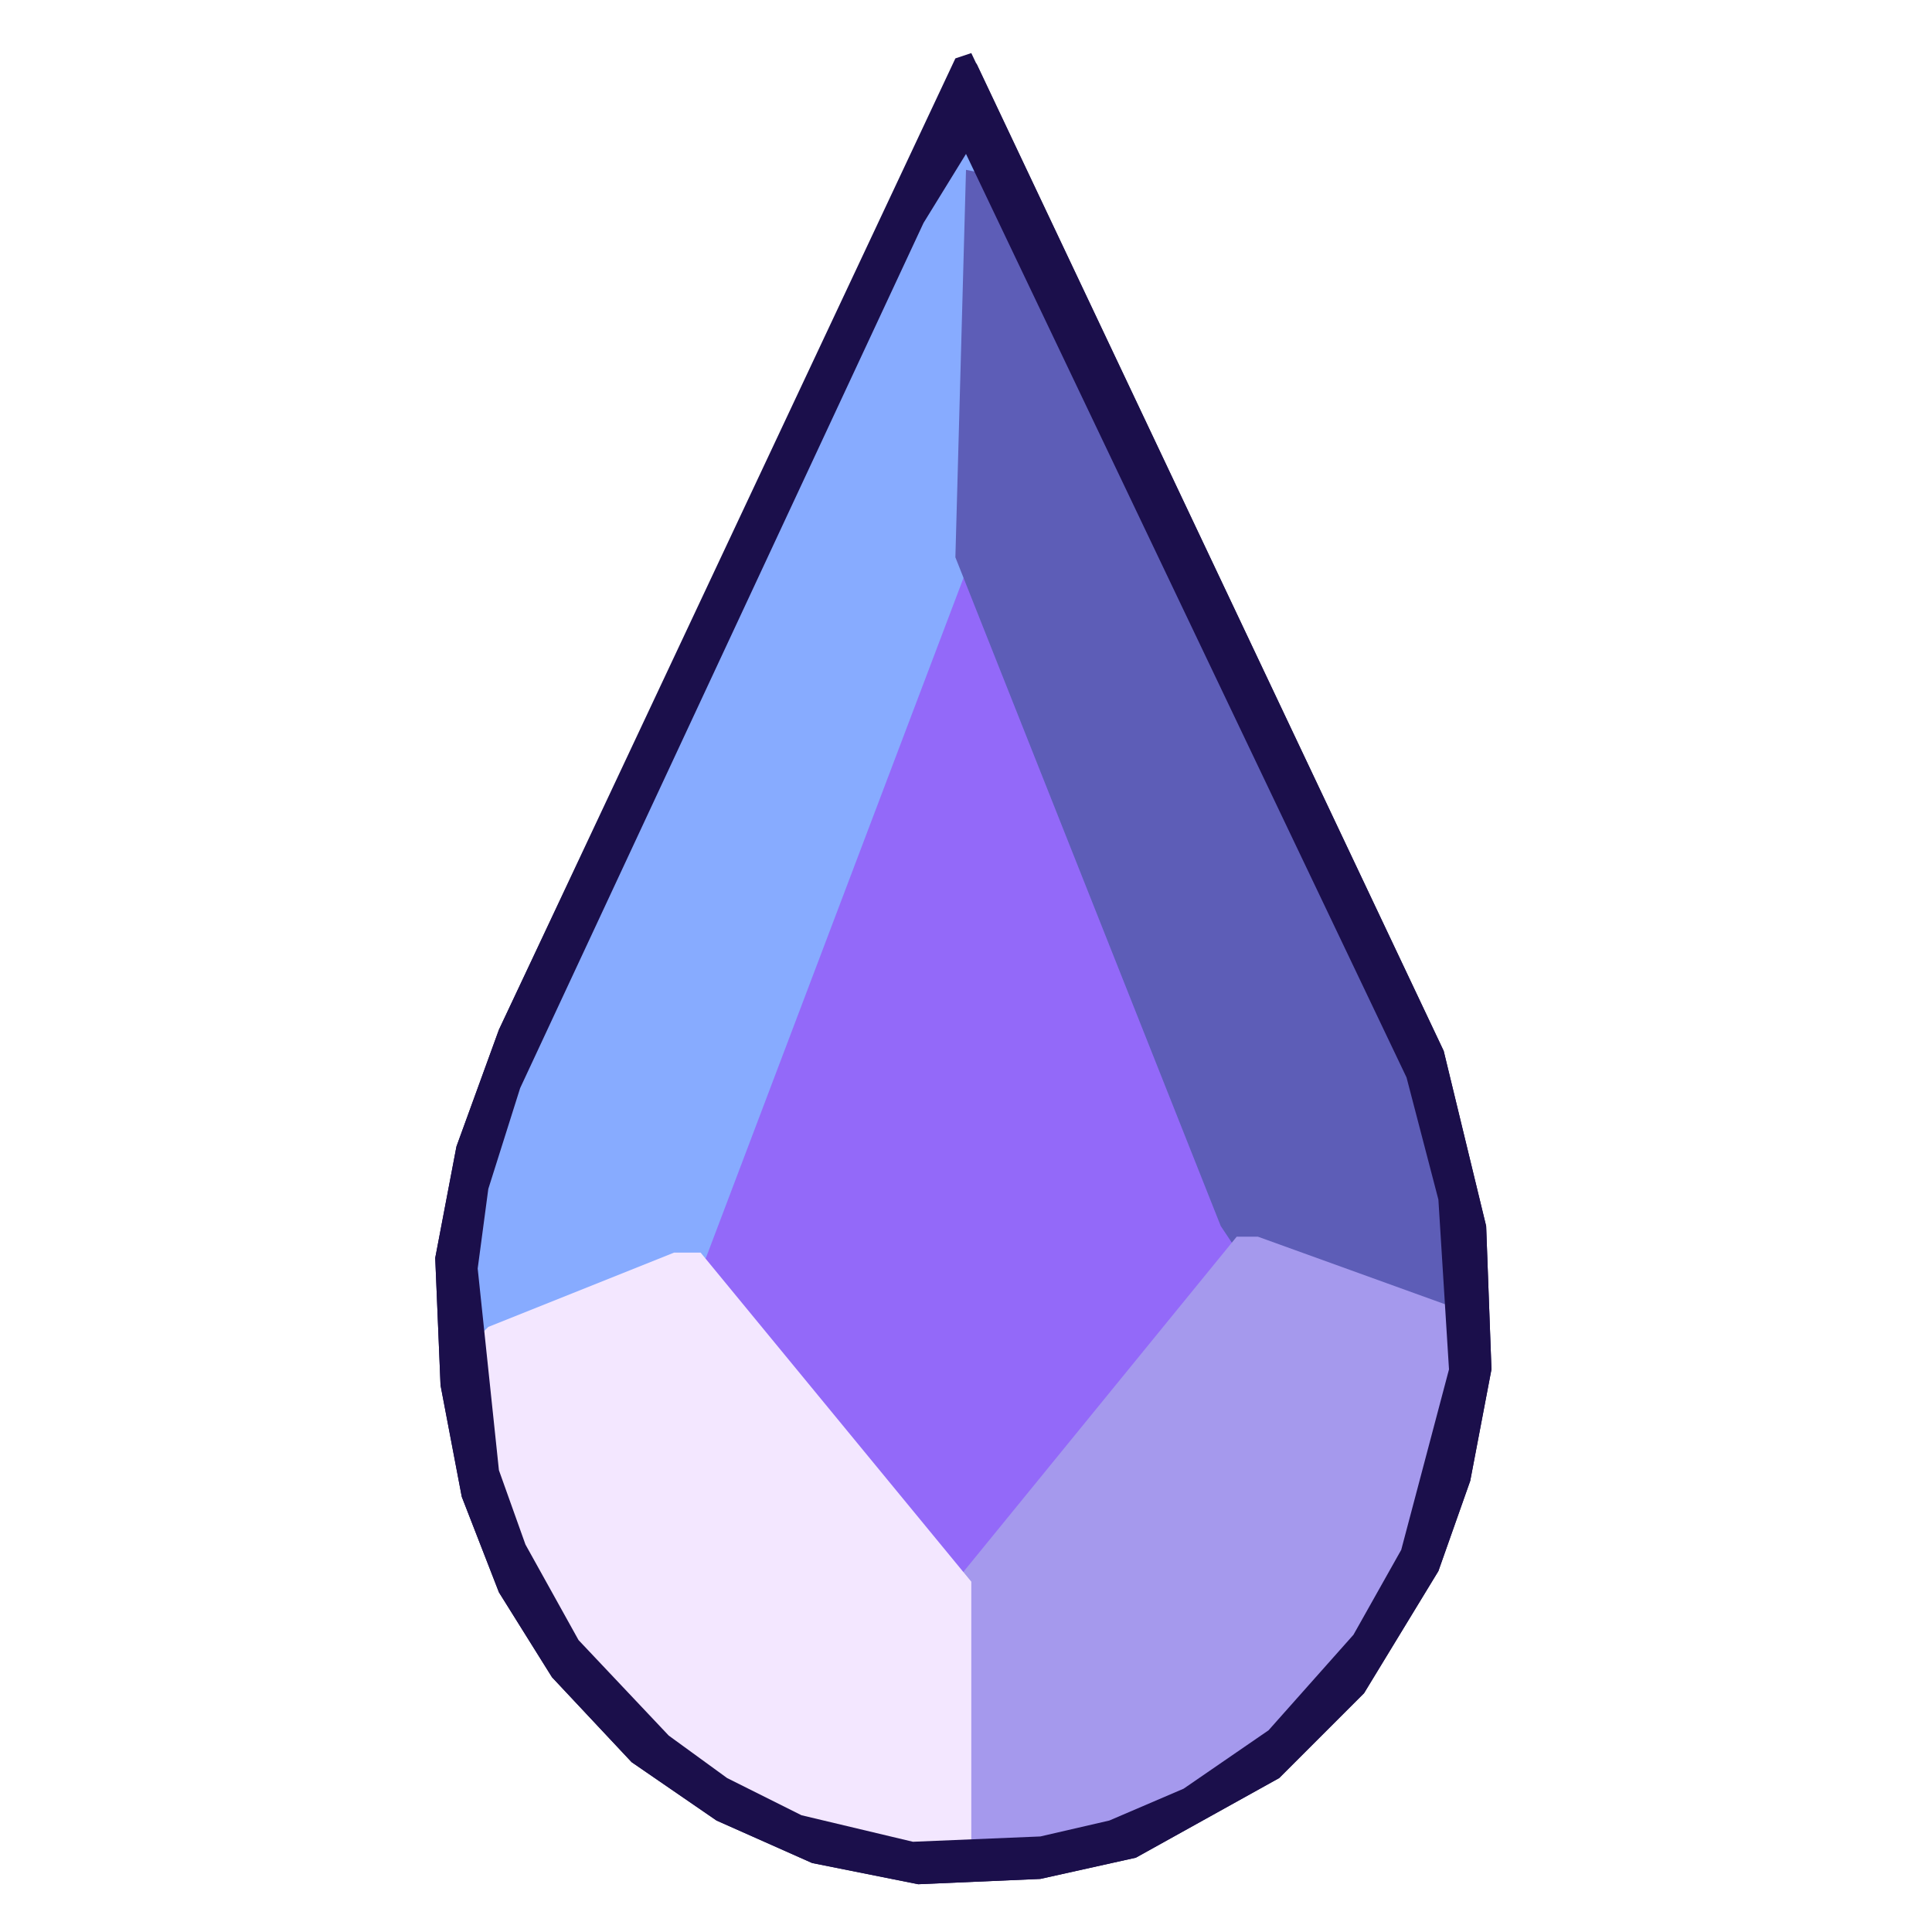
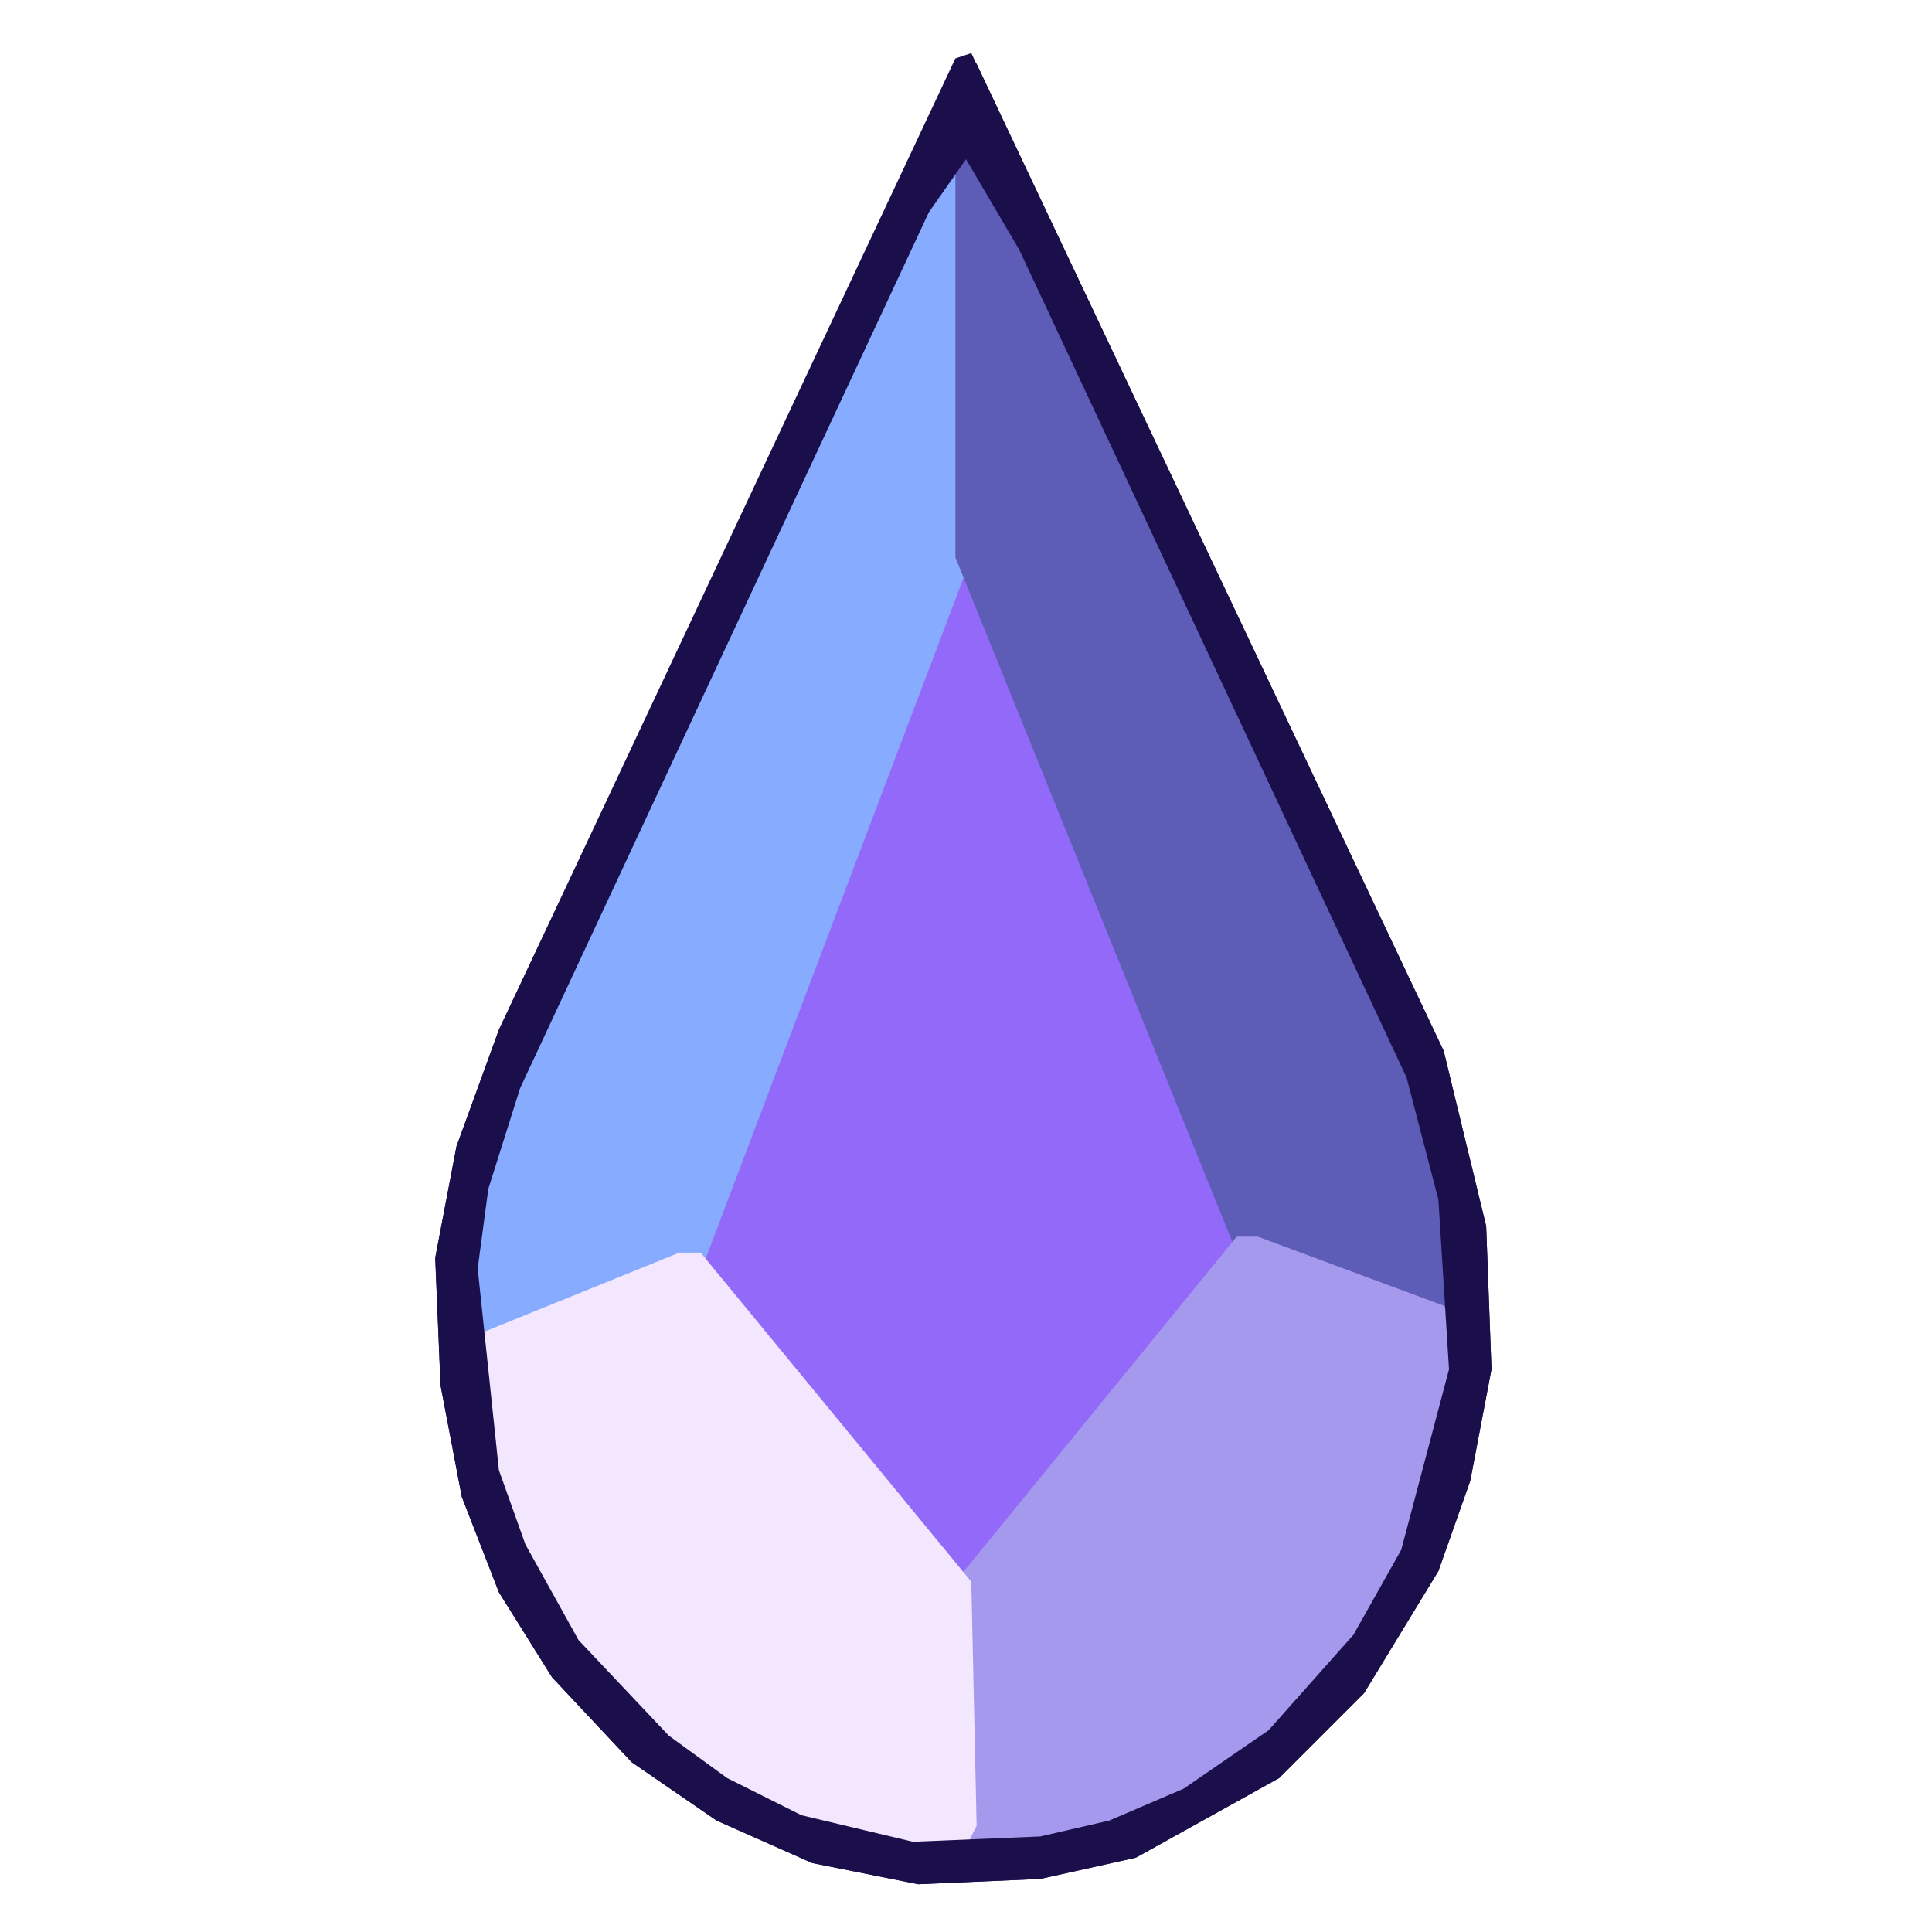
<svg xmlns="http://www.w3.org/2000/svg" viewBox="-74 0 364 364" width="200" height="200">
  <path d="M110,12 L106,12 L20,194 L12,216 L8,237 L9,261 L13,282 L20,300 L30,316 L45,332 L61,343 L79,351 L99,355 L122,354 L140,350 L167,335 L183,319 L197,296 L203,279 L207,258 L206,231 L198,198 Z" fill="#1b0f4b" fill-rule="evenodd" />
-   <path d="M110,28 L105,28 L23,203 L17,222 L15,237 L16,263 L19,279 L24,293 L34,311 L50,328 L66,339 L96,348 L124,347 L137,344 L151,338 L167,327 L182,310 L191,294 L200,260 L199,231 L192,201 Z" fill="#9369f9" fill-rule="evenodd" />
-   <path d="M110,28 L105,28 L23,203 L16,228 L15,244 L17,254 L54,241 L59,237 L109,105 Z" fill="#87abff" fill-rule="evenodd" />
-   <path d="M108,32 L106,105 L156,231 L160,237 L194,249 L200,249 L198,224 L192,201 L113,33 Z" fill="#5d5db7" fill-rule="evenodd" />
-   <path d="M199,246 L163,233 L159,233 L106,298 L106,335 L108,348 L130,346 L145,341 L162,331 L172,322 L184,307 L193,289 L199,268 Z" fill="#a599ed" fill-rule="evenodd" />
-   <path d="M18,250 L16,252 L16,263 L19,279 L29,303 L38,316 L50,328 L70,341 L89,347 L109,348 L109,298 L58,236 L53,236 Z" fill="#f3e7ff" fill-rule="evenodd" />
-   <path d="M109,10 L106,11 L20,194 L12,216 L8,237 L9,261 L13,282 L20,300 L30,316 L45,332 L61,343 L79,351 L99,355 L122,354 L140,350 L167,335 L183,319 L197,296 L203,279 L207,258 L206,231 L198,198 Z M108,29 L191,203 L197,226 L199,258 L190,292 L181,308 L165,326 L149,337 L135,343 L122,346 L98,347 L77,342 L63,335 L52,327 L35,309 L25,291 L20,277 L16,239 L18,224 L24,205 L100,42 Z" fill="#1b0f4b" fill-rule="evenodd" />
+   <path d="M110,29 L104,30 L23,203 L17,222 L15,237 L16,263 L19,279 L24,293 L34,311 L50,328 L66,339 L96,348 L124,347 L137,344 L151,338 L167,327 L182,310 L191,294 L200,260 L199,231 L192,201 Z" fill="#9369f9" fill-rule="evenodd" />
+   <path d="M109,32 L103,32 L23,203 L16,228 L15,244 L17,254 L22,254 L54,241 L59,237 L109,105 Z" fill="#87abff" fill-rule="evenodd" />
+   <path d="M106,29 L106,105 L159,236 L199,250 L199,231 L192,201 L112,31 Z" fill="#5d5db7" fill-rule="evenodd" />
+   <path d="M198,246 L163,233 L159,233 L106,298 L107,348 L124,347 L140,343 L159,333 L172,322 L184,307 L193,289 L200,260 L200,248 Z" fill="#a599ed" fill-rule="evenodd" />
+   <path d="M17,251 L16,263 L19,279 L29,303 L38,316 L50,328 L70,341 L89,347 L108,348 L110,344 L109,298 L58,236 L54,236 Z" fill="#f3e7ff" fill-rule="evenodd" />
+   <path d="M109,10 L106,11 L20,194 L12,216 L8,237 L9,261 L13,282 L20,300 L30,316 L45,332 L61,343 L79,351 L99,355 L122,354 L140,350 L167,335 L183,319 L197,296 L203,279 L207,258 L206,231 L198,198 Z M108,30 L118,47 L191,203 L197,226 L199,258 L190,292 L181,308 L165,326 L149,337 L135,343 L122,346 L98,347 L77,342 L63,335 L52,327 L35,309 L25,291 L20,277 L16,239 L18,224 L24,205 L101,40 Z" fill="#1b0f4b" fill-rule="evenodd" />
</svg>
